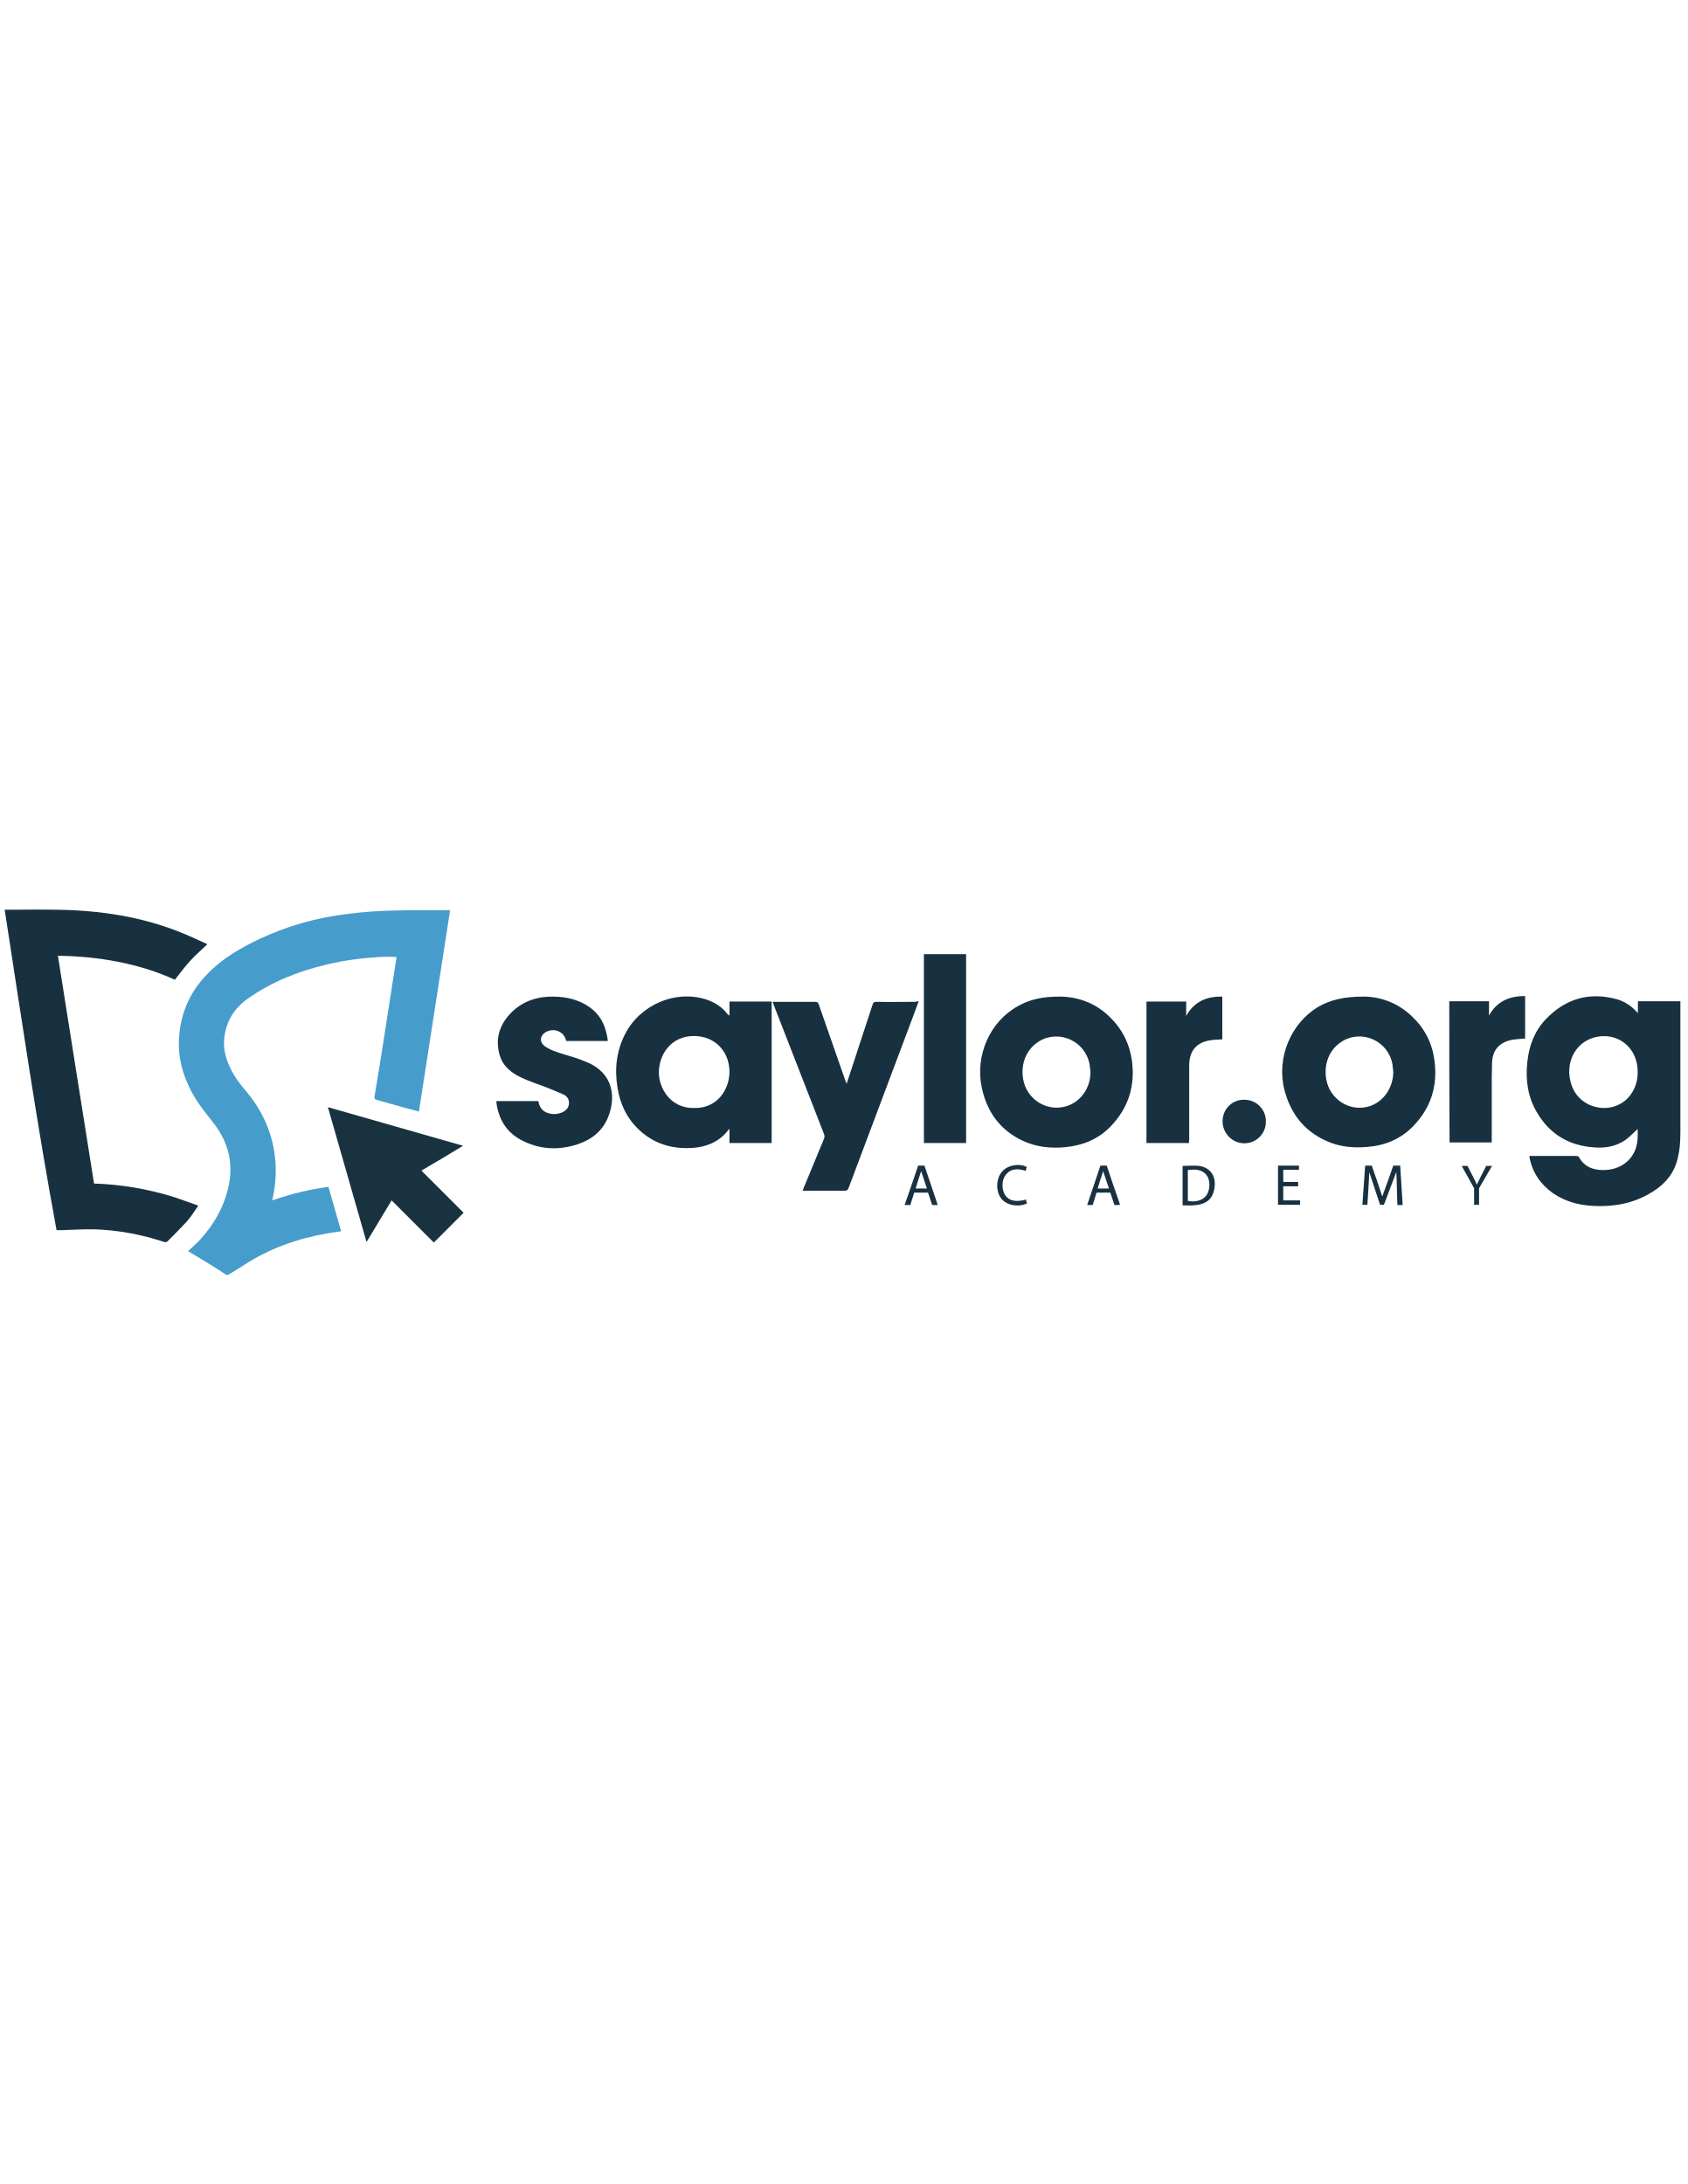
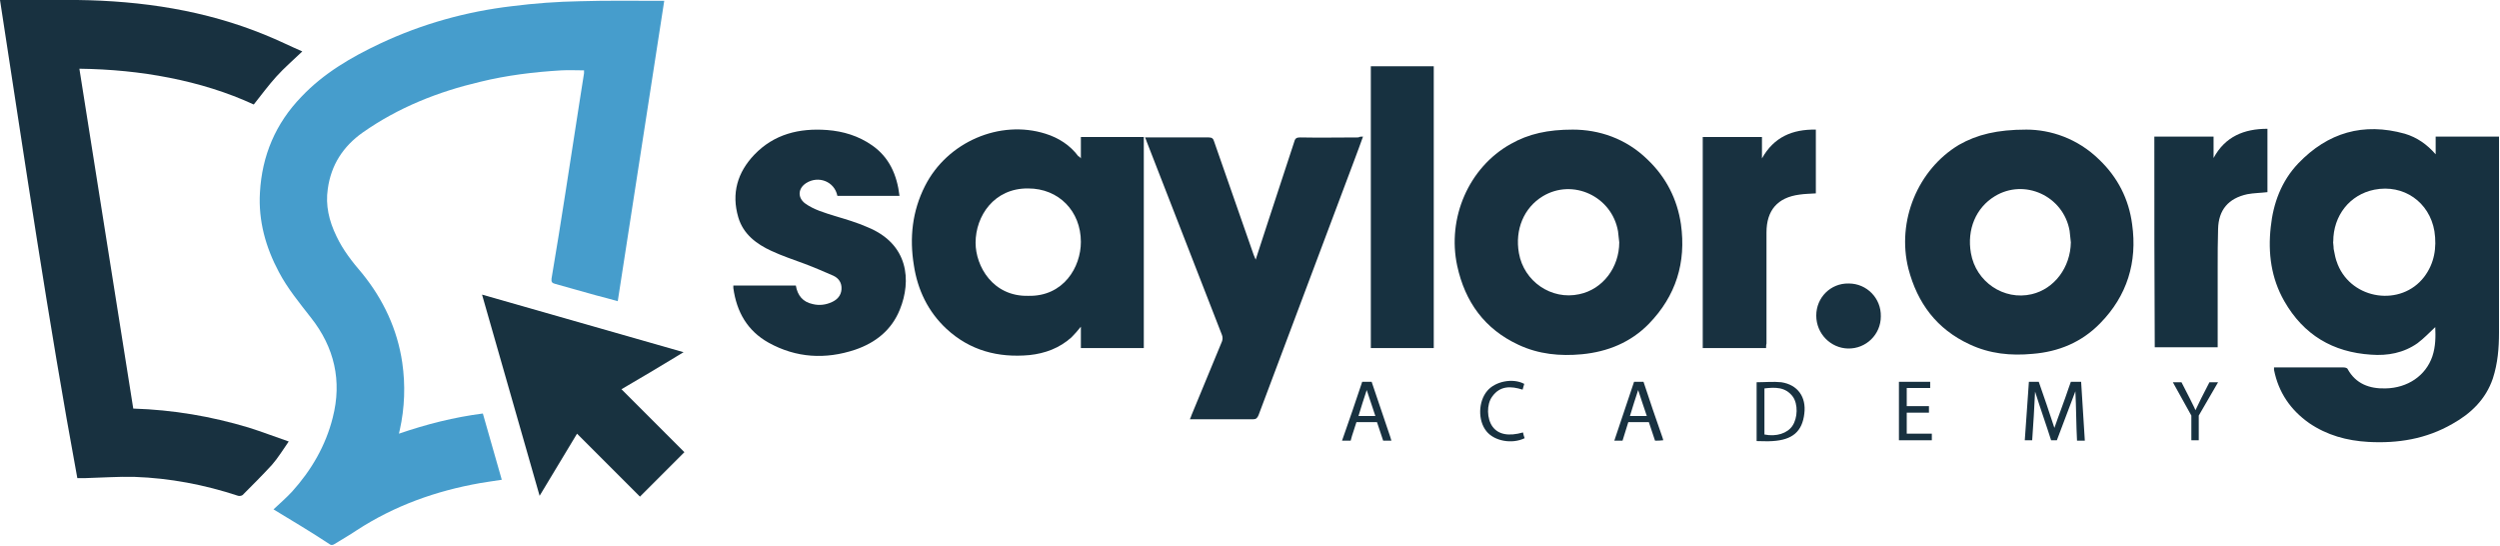
- <svg xmlns="http://www.w3.org/2000/svg" version="1.1" id="Layer_1" x="0px" y="0px" viewBox="0 0 612 792" enable-background="new 0 0 612 792" xml:space="preserve">
+ <svg xmlns="http://www.w3.org/2000/svg" version="1.1" id="Layer_1" x="0px" y="0px" viewBox="1.7 329.9 607.6 132.5" enable-background="new 1.7 329.9 607.6 132.5" xml:space="preserve">
  <g>
    <path fill="#469DCC" d="M68.2,453.7c1.5-1.4,3.1-2.8,4.5-4.3c4.7-5.2,8.2-11.2,9.9-18c2.3-8.9,0.4-17.1-5.3-24.3   c-2.8-3.6-5.7-7.1-7.8-11.1c-3.2-6-5-12.4-4.6-19.3c0.5-9,3.8-16.8,10.1-23.3c5.4-5.7,12.1-9.6,19.1-12.9c10.2-4.8,21-7.8,32.1-9.1   c5.5-0.7,11-1.1,16.5-1.2c6.5-0.2,13.1-0.1,19.6-0.1c0.2,0,0.5,0,0.9,0c-3.8,24.4-7.5,48.6-11.3,73c-1.9-0.5-3.5-1-5.2-1.4   c-3.3-0.9-6.7-1.9-10-2.8c-0.8-0.2-1-0.5-0.9-1.3c1.2-7,2.3-14,3.4-21c1.2-7.7,2.4-15.4,3.6-23.2c0.3-1.9,0.6-3.8,0.9-5.7   c0-0.3,0-0.5,0-0.7c-1.9,0-3.7-0.1-5.5,0c-6.7,0.4-13.3,1.2-19.8,2.8c-10.2,2.4-19.8,6.2-28.5,12.3c-4.8,3.4-7.7,7.9-8.5,13.7   c-0.6,4,0.3,7.8,2.1,11.5c1.6,3.4,3.9,6.3,6.3,9.1c5.1,6.3,8.5,13.5,9.7,21.6c0.8,5.5,0.6,11-0.6,16.4c-0.1,0.3-0.1,0.5-0.2,0.9   c6.7-2.3,13.4-4,20.4-4.9c1.5,5.4,3.1,10.7,4.6,16.1c-1.8,0.3-3.5,0.5-5.2,0.8c-10.8,1.9-20.9,5.5-30.1,11.5   c-1.8,1.2-3.7,2.3-5.5,3.4c-0.3,0.2-0.8,0.2-1,0C77.5,459.3,73,456.6,68.2,453.7z" />
-     <path fill="#183140" d="M34.1,429.2c9.7,0.3,19,1.9,28,4.6c3.2,1,6.3,2.2,9.8,3.4c-1.4,2-2.6,4-4.1,5.7c-2.3,2.5-4.7,4.9-7.1,7.3   c-0.2,0.2-0.8,0.3-1.1,0.2c-8.2-2.7-16.6-4.3-25.2-4.6c-4-0.1-8,0.2-11.9,0.3c-0.6,0-1.2,0-2,0c-7.1-38.5-12.8-77.3-18.8-116.2   c0.5,0,0.9,0,1.3,0c5.8,0,11.7-0.1,17.5,0c15.7,0.2,31.1,2.5,45.7,8.5c3,1.2,6,2.7,9,4c-2.2,2.1-4.4,4-6.3,6.1   c-1.9,2.1-3.6,4.4-5.5,6.8c-6.5-3-13.4-5.1-20.5-6.5c-7.1-1.4-14.3-2.1-21.9-2.2C25.4,374.2,29.7,401.7,34.1,429.2z" />
+     <path fill="#183140" d="M34.1,429.2c9.7,0.3,19,1.9,28,4.6c3.2,1,6.3,2.2,9.8,3.4c-1.4,2-2.6,4-4.1,5.7c-2.3,2.5-4.7,4.9-7.1,7.3   c-0.2,0.2-0.8,0.3-1.1,0.2c-8.2-2.7-16.6-4.3-25.2-4.6c-4-0.1-8,0.2-11.9,0.3c-0.6,0-1.2,0-2,0c-7.1-38.5-12.8-77.3-18.8-116.2   c0.5,0,0.9,0,1.3,0c5.8,0,11.7-0.1,17.5,0c15.7,0.2,31.1,2.5,45.7,8.5c3,1.2,6,2.7,9,4c-2.2,2.1-4.4,4-6.3,6.1s-3.6,4.4-5.5,6.8   c-6.5-3-13.4-5.1-20.5-6.5s-14.3-2.1-21.9-2.2C25.4,374.2,29.7,401.7,34.1,429.2z" />
    <path fill="#173140" d="M593.9,367.4c0-1.4,0-2.8,0-4.3c5.1,0,10.2,0,15.4,0c0,0.4,0,0.8,0,1.1c0,15.5,0,31,0,46.5   c0,3.8-0.3,7.5-1.5,11.2c-1.7,5-5.3,8.5-9.8,11c-6.4,3.7-13.3,4.8-20.5,4.4c-5.2-0.3-10-1.6-14.4-4.6c-4.5-3.2-7.4-7.4-8.5-12.9   c0-0.2,0-0.3,0-0.6c0.4,0,0.8,0,1.2,0c5.2,0,10.5,0,15.7,0c0.3,0,0.9,0.1,1,0.4c2,3.6,5.3,4.8,9.2,4.7c5.4-0.1,9.8-3.1,11.4-7.8   c0.8-2.4,0.8-4.8,0.7-7.1c-1.4,1.3-2.7,2.7-4.3,3.9c-3.4,2.4-7.3,3.1-11.3,2.8c-9.3-0.6-16.4-4.8-21.1-13c-3.2-5.6-4-11.7-3.3-18   c0.6-5.8,2.6-11.2,6.7-15.5c7.2-7.5,15.8-10,25.9-7.2C589.4,363.3,591.8,365,593.9,367.4z M569,388.6c-0.1,0,0.1,1.1,0.1,1.8   c0.4,1.8,0.3,2,1,3.8c3.5,8.6,15.4,10.3,21,3c2.5-3.3,3.1-7.1,2.5-11.1c-1.2-7.1-7.5-11.5-14.6-10.1C573,377.2,569,382.3,569,388.6   z" />
    <path fill="#173140" d="M264.5,368.4c0-1.9,0-3.5,0-5.2c5.2,0,10.2,0,15.3,0c0,17.1,0,34.2,0,51.3c-5.1,0-10.1,0-15.3,0   c0-1.7,0-3.4,0-5.2c-0.8,1-1.5,1.8-2.3,2.6c-2.9,2.6-6.4,3.9-10.2,4.3c-7.6,0.7-14.5-1.1-20.2-6.4c-4.5-4.2-7-9.5-7.9-15.4   c-1.1-6.7-0.4-13.2,2.7-19.3c5.4-10.7,18.2-16.2,29.3-12.7c3.2,1,6,2.8,8,5.5C264.1,367.9,264.3,368.1,264.5,368.4z M251.7,401.8   c8.6,0.2,12.8-7,12.8-13.1c0-7.5-5.4-13-12.8-13c-8.3-0.1-12.8,6.7-12.8,13.2C238.9,394.6,243.1,402,251.7,401.8z" />
    <path fill="#183140" d="M384.1,361.4c6.3,0,12.9,2.1,18.2,7.3c4.5,4.3,7.2,9.6,8.1,15.7c1.3,9.3-1.2,17.4-7.8,24.2   c-4.4,4.5-10,6.8-16.3,7.4c-5.3,0.5-10.5,0-15.4-2.3c-8.2-3.8-13-10.4-14.9-19.2c-2.5-11.6,2.8-23.9,13-29.6   C373.4,362.4,378.1,361.4,384.1,361.4z M395.4,388.8c-0.1-0.9-0.2-1.8-0.3-2.7c-1.5-8.5-11-12.9-18.3-8.5   c-4.6,2.8-6.8,8.1-5.8,13.8c1.2,6.9,7.9,11.5,14.7,10C391.4,400.2,395.4,394.9,395.4,388.8z" />
    <path fill="#183140" d="M494.4,361.4c5.8,0,12.4,2.1,17.7,7.3c4.5,4.3,7.2,9.6,8,15.7c1.3,9.2-1.2,17.4-7.8,24.1   c-4.5,4.6-10.1,6.9-16.4,7.4c-5.3,0.5-10.4,0-15.3-2.3c-8-3.7-12.7-10-14.9-18.4c-2.9-11.6,2.3-24.1,12.3-30.1   C482.4,362.6,487.3,361.4,494.4,361.4z M505.2,388.8c-0.1-0.9-0.2-1.9-0.3-2.8c-1.5-8.5-11-12.8-18.2-8.4   c-4.6,2.8-6.8,8.1-5.8,13.8c1.2,7,8,11.6,14.8,10C501.2,400.1,505.1,394.9,505.2,388.8z" />
    <path fill="#183140" d="M333.1,363.1c-0.7,2-1.4,3.8-2.1,5.7c-7.8,20.7-15.5,41.3-23.3,62c-0.3,0.7-0.6,1-1.3,1   c-5.1,0-10.1,0-15.4,0c0.2-0.4,0.3-0.7,0.4-1c2.5-6,4.9-11.9,7.4-17.9c0.2-0.5,0.2-1.1,0-1.6c-6.1-15.7-12.2-31.3-18.3-47   c-0.1-0.3-0.2-0.6-0.4-1c0.9,0,1.7,0,2.5,0c4.3,0,8.6,0,13,0c0.8,0,1.1,0.3,1.3,1c3.2,9.2,6.4,18.4,9.6,27.5   c0.1,0.3,0.3,0.7,0.5,1.2c1.1-3.3,2.1-6.4,3.1-9.5c2.1-6.4,4.2-12.8,6.3-19.2c0.2-0.8,0.6-1,1.4-1c4.7,0.1,9.4,0,14.2,0   C332.3,363.1,332.6,363.1,333.1,363.1z" />
    <path fill="#183140" d="M220.4,377.5c-5.1,0-10.1,0-15.1,0c-0.7-3.5-4.6-5-7.6-3.1c-2,1.3-2.1,3.5-0.3,4.9c2.2,1.6,4.8,2.3,7.3,3.1   c2.7,0.8,5.4,1.6,7.9,2.7c10.1,4.1,10.7,13.1,7.9,20c-2,5-5.9,8.1-10.9,9.8c-7.2,2.4-14.3,2-21-1.7c-5.2-2.9-7.8-7.5-8.6-13.3   c0-0.2,0-0.4,0-0.6c5.1,0,10.1,0,15.2,0c0.4,2.4,1.7,4,4.1,4.5c1.6,0.4,3.2,0.2,4.7-0.5c1.3-0.6,2.2-1.6,2.3-3.1   c0.1-1.6-0.7-2.7-2-3.3c-2.3-1-4.6-2-7-2.9c-2.7-1-5.4-1.9-8-3.1c-3.7-1.7-6.9-4.1-8.1-8.2c-1.7-5.8-0.2-10.9,3.9-15.2   c4.8-5,10.9-6.5,17.7-6c3.9,0.3,7.6,1.4,10.9,3.7C217.9,368.1,219.8,372.4,220.4,377.5z" />
    <path fill="#183240" d="M167.9,415.5c-5.1,3.1-10.1,6.1-15.1,9c5.2,5.2,10.3,10.3,15.3,15.3c-3.6,3.6-7.2,7.2-10.8,10.8   c-5-5-10.1-10.1-15.3-15.3c-3,5-6,10-9.1,15.1c-4.7-16.4-9.3-32.5-14-48.9C135.3,406.2,151.5,410.8,167.9,415.5z" />
    <path fill="#173140" d="M335,414.5c0-22.9,0-45.7,0-68.5c5.1,0,10.2,0,15.3,0c0,22.8,0,45.6,0,68.5   C345.3,414.5,340.2,414.5,335,414.5z" />
    <path fill="#183140" d="M431.1,414.5c-5.2,0-10.3,0-15.4,0c0-17.1,0-34.2,0-51.3c4.8,0,9.5,0,14.4,0c0,1.7,0,3.5,0,5.2   c2.9-5.2,7.4-7.1,13.1-7c0,5.2,0,10.3,0,15.5c-1.4,0.1-2.7,0.1-4,0.3c-5.3,0.7-8,3.8-8,9.2c0,9,0,18,0,27   C431.1,413.7,431.1,414.1,431.1,414.5z" />
    <path fill="#173140" d="M525.5,363.1c4.8,0,9.6,0,14.4,0c0,1.7,0,3.5,0,5.2c2.8-5.2,7.4-7.1,13.1-7.1c0,5.2,0,10.3,0,15.4   c-1.7,0.2-3.3,0.2-4.9,0.5c-4.6,1-7,3.8-7.1,8.5c-0.1,3.1-0.1,6.1-0.1,9.2c0,6.1,0,12.2,0,18.3c0,0.4,0,0.7,0,1.2   c-5.1,0-10.2,0-15.3,0C525.5,397.4,525.5,380.3,525.5,363.1z" />
    <path fill="#183241" d="M443.3,406.6c0-4.4,3.5-7.9,7.9-7.8c4.4,0,7.9,3.6,7.8,8c0,4.4-3.6,7.9-8,7.8   C446.8,414.5,443.3,411,443.3,406.6z" />
    <path fill="#183140" d="M501.8,436.9h-1.4c-1.1-3.5-2.6-7.7-3.7-11.2c0-0.1-0.1-0.3-0.2-0.6c-0.2,4-0.4,7.9-0.7,11.8   c-0.6,0-1.1,0-1.8,0c0.3-4.7,0.7-9.4,1-14.2c0.8,0,1.5,0,2.4,0c1.3,3.7,2.6,7.5,3.8,11.2c1.1-3.2,2.4-6.5,3.5-9.8l0.5-1.4   c0.2,0,2.1,0,2.5,0c0.3,4.8,0.6,9.5,0.9,14.3c-0.6,0-1.2,0-1.9,0c-0.2-3.7-0.2-8.3-0.4-12" />
    <path fill="#070707" d="M503.1,433.2" />
    <path fill="#183140" d="M428.8,437.1c0-4.9,0-9.5,0-14.3c2,0,4.1-0.2,6,0c4,0.6,6.1,3.6,5.6,7.6c-0.5,4.4-2.9,6.4-7.7,6.7   C431.4,437.2,430.1,437.1,428.8,437.1z M430.7,424.3c0,3.8,0,7.5,0,11.2c2.9,0.6,5.6-0.3,6.8-2.1c1.3-1.9,1.4-5.3,0.1-7.1   C435.8,423.9,433.3,424,430.7,424.3z" />
-     <path fill="#183140" d="M332.9,422.7h2.3c1.3,3.8,3.2,9.5,4.5,13.3c0.1,0.3,0.2,0.6,0.3,1c-0.7,0-1.3,0-2,0   c-0.4-1.2-1.5-4.5-1.5-4.5l0,0l-5,0l0,0l-1.1,3.4l-0.3,1.1c-0.2,0-1.7,0-2.1,0C329.7,432.2,331.3,427.5,332.9,422.7z M336.1,431   c-0.7-2.1-1.4-4.2-2.1-6.3c-0.7,2.2-1.4,4.2-2,6.3C333.4,431,334.7,431,336.1,431z" />
-     <path fill="#183140" d="M404.1,437c-0.4-1.2-1.5-4.5-1.5-4.5l0,0l-5,0l0,0c0,0-1,3.2-1.4,4.5c-0.6,0-1.2,0-2,0   c1.6-4.8,3.2-9.6,4.8-14.3h2.3c1.3,3.9,3.2,9.6,4.6,13.5c0.1,0.2,0.1,0.4,0.2,0.7C405.4,437,404.8,437,404.1,437z M402.1,431   c-0.7-2.1-1.4-4.1-2.1-6.3c-0.7,2.2-1.4,4.2-2,6.3C399.5,431,400.7,431,402.1,431z" />
+     <path fill="#183140" d="M332.9,422.7h2.3c1.3,3.8,3.2,9.5,4.5,13.3c0.1,0.3,0.2,0.6,0.3,1c-0.7,0-1.3,0-2,0   c-0.4-1.2-1.5-4.5-1.5-4.5l0,0h-5l0,0l-1.1,3.4l-0.3,1.1c-0.2,0-1.7,0-2.1,0C329.7,432.2,331.3,427.5,332.9,422.7z M336.1,431   c-0.7-2.1-1.4-4.2-2.1-6.3c-0.7,2.2-1.4,4.2-2,6.3C333.4,431,334.7,431,336.1,431z" />
+     <path fill="#183140" d="M404.1,437c-0.4-1.2-1.5-4.5-1.5-4.5l0,0h-5l0,0c0,0-1,3.2-1.4,4.5c-0.6,0-1.2,0-2,0   c1.6-4.8,3.2-9.6,4.8-14.3h2.3c1.3,3.9,3.2,9.6,4.6,13.5c0.1,0.2,0.1,0.4,0.2,0.7C405.4,437,404.8,437,404.1,437z M402.1,431   c-0.7-2.1-1.4-4.1-2.1-6.3c-0.7,2.2-1.4,4.2-2,6.3C399.5,431,400.7,431,402.1,431z" />
    <path fill="#183140" d="M463.4,422.7c2.6,0,5,0,7.6,0c0,0.5,0,1,0,1.5c-1.9,0-3.8,0-5.7,0c0,1.5,0,3,0,4.4c1.8,0,3.6,0,5.4,0   c0,0.6,0,1,0,1.6c-1.8,0-3.6,0-5.4,0c0,1.7,0,3.3,0,5.1c2,0,4,0,6.1,0c0,0.6,0,1,0,1.6c-2.6,0-5.3,0-8,0   C463.4,432.2,463.4,427.5,463.4,422.7z" />
-     <path fill="#183140" d="M372.3,423.2c-0.1,0.5-0.3,0.9-0.4,1.4c-2.8-0.9-5.5-1-7.4,1.7c-1.4,1.9-1.3,5.4,0.1,7.3   c1.4,1.9,3.9,2.4,7.4,1.4c0.1,0.5,0.2,0.9,0.4,1.4c-3.1,1.5-7.4,0.7-9.3-1.7c-2.1-2.6-2-7.2,0.2-9.8   C365.2,422.6,369.5,421.7,372.3,423.2z" />
+     <path fill="#183140" d="M372.3,423.2c-0.1,0.5-0.3,0.9-0.4,1.4c-2.8-0.9-5.5-1-7.4,1.7c-1.4,1.9-1.3,5.4,0.1,7.3s3.9,2.4,7.4,1.4   c0.1,0.5,0.2,0.9,0.4,1.4c-3.1,1.5-7.4,0.7-9.3-1.7c-2.1-2.6-2-7.2,0.2-9.8C365.2,422.6,369.5,421.7,372.3,423.2z" />
  </g>
  <g>
-     <path fill="#183140" d="M534.5,436.9v-6l-4.5-8.1h2.1l2,3.9c0.5,1.1,1,1.9,1.4,2.9h0c0.4-0.9,0.9-1.8,1.4-2.9l2-3.9h2.1l-4.7,8.1v6   L534.5,436.9L534.5,436.9z" />
+     <path fill="#183140" d="M534.5,436.9v-6l-4.5-8.1h2.1l2,3.9c0.5,1.1,1,1.9,1.4,2.9l0,0c0.4-0.9,0.9-1.8,1.4-2.9l2-3.9h2.1l-4.7,8.1   v6H534.5L534.5,436.9z" />
  </g>
</svg>
